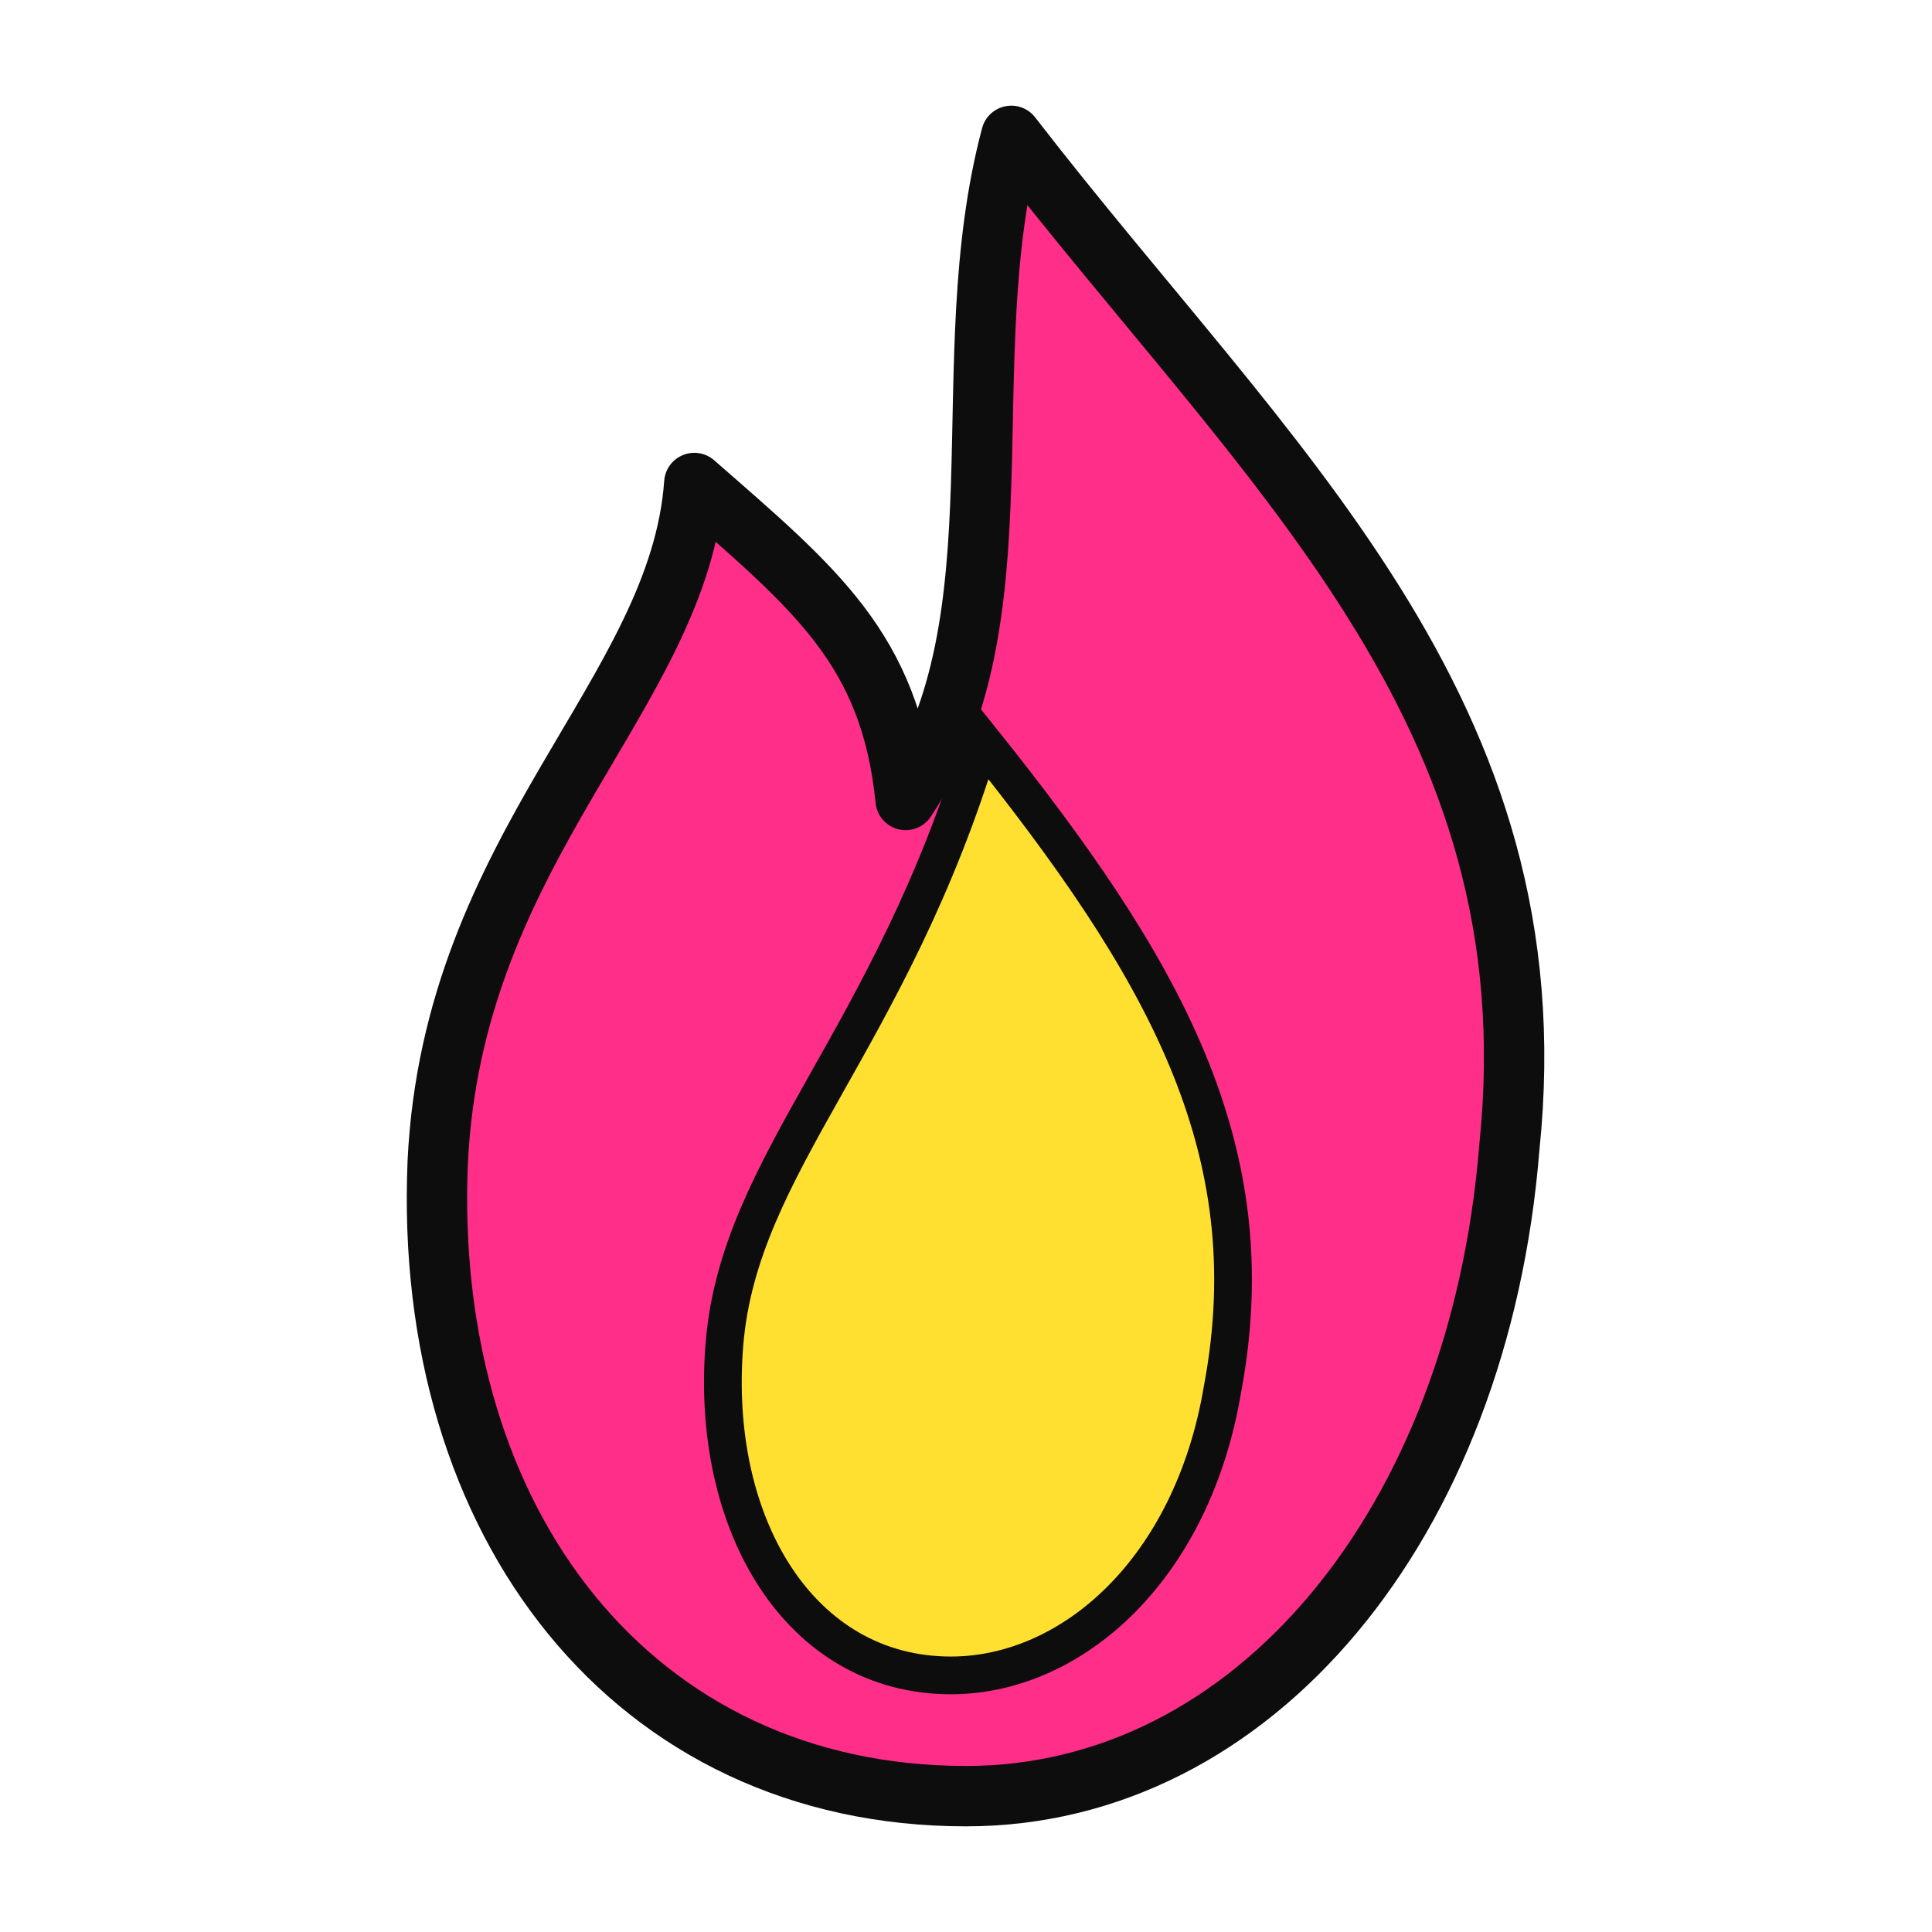
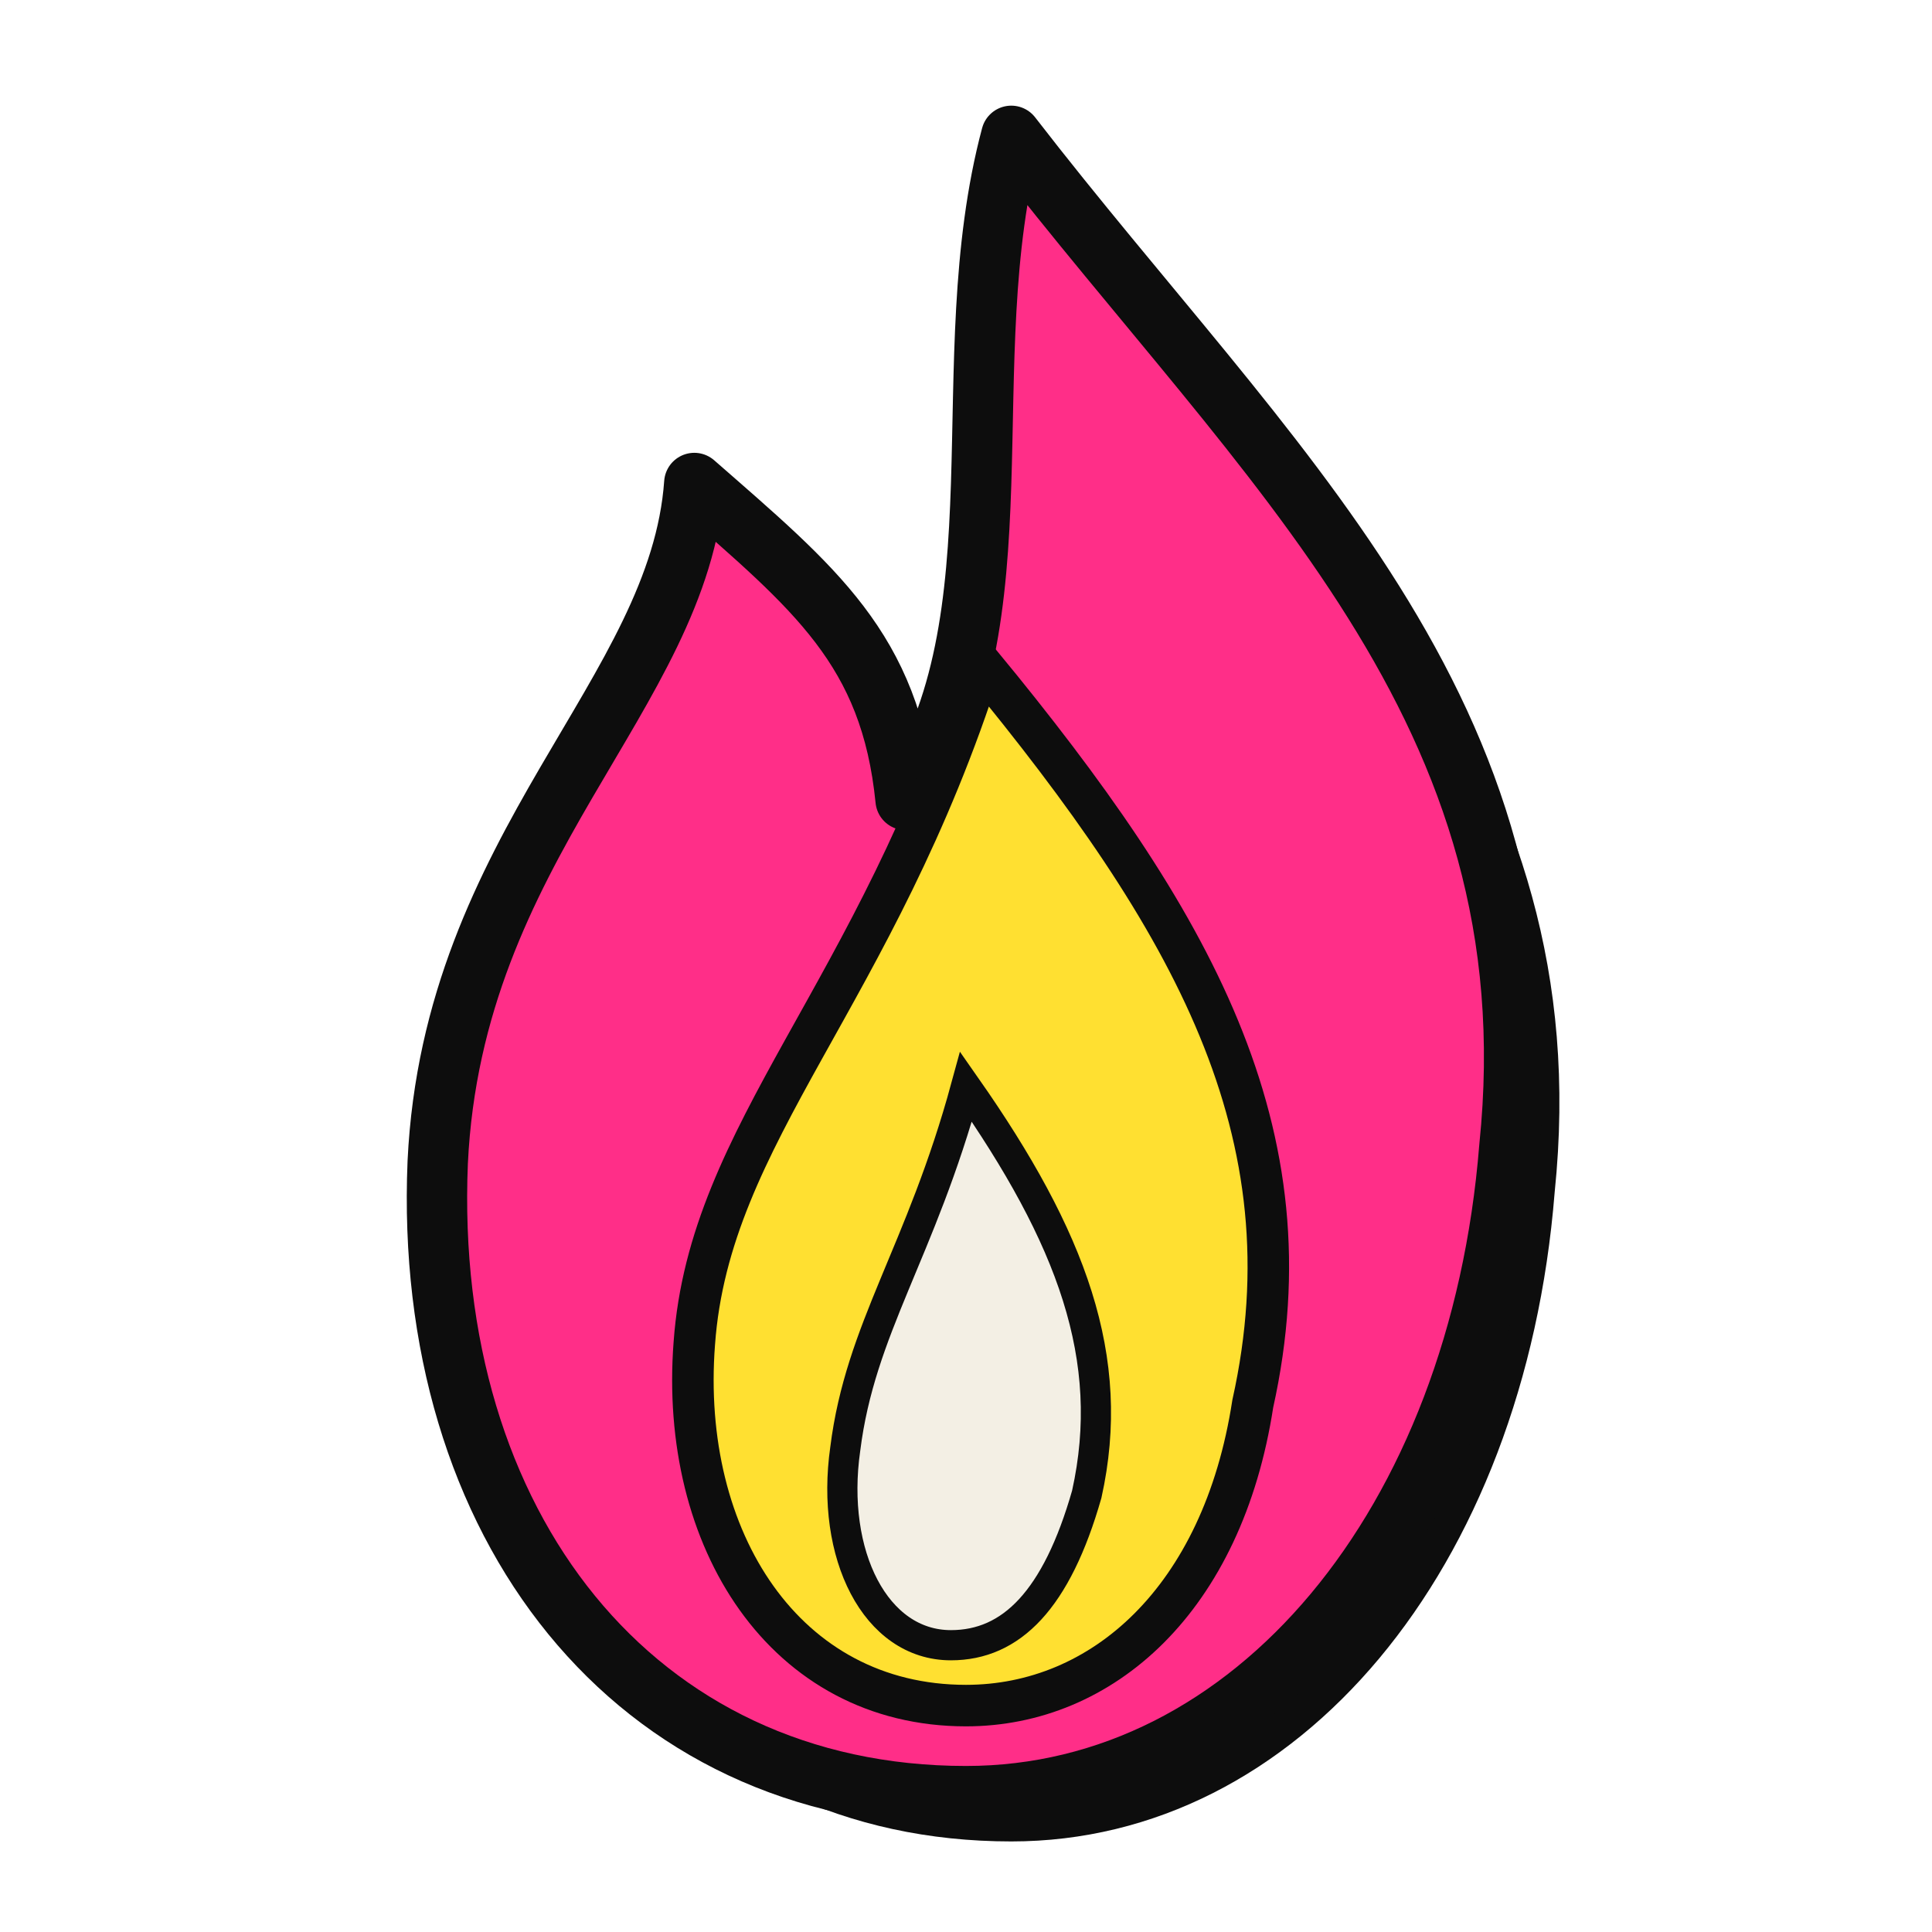
<svg xmlns="http://www.w3.org/2000/svg" viewBox="0 0 256 256" width="256" height="256" role="img" aria-label="Street flame sticker">
+   <path d="M 140 24 C 174 68 212 100 206 158 C 202 208 172 244 134 244 C 90 244 62 208 64 160 C 66 118 96 98 98 70 C 114 84 124 92 126 112 C 142 88 132 54 140 24 Z" fill="#0d0d0d" />
  <path d="M 134 18 C 168 62 206 94 200 152 C 196 202 166 238 128 238 C 84 238 56 202 58 154 C 60 112 90 92 92 64 C 108 78 118 86 120 106 C 136 82 126 48 134 18 Z" fill="#ff2e88" stroke="#0d0d0d" stroke-width="8" stroke-linejoin="round" />
-   <path d="M 130 98 C 154 128 168 152 162 184 C 158 208 142 222 126 222 C 106 222 94 202 96 178 C 98 154 118 138 130 98 Z" fill="#ffe031" stroke="#0d0d0d" stroke-width="5" />
+   <path d="M 130 88 C 158 122 174 150 166 186 C 162 212 146 226 128 226 C 104 226 90 204 92 178 C 94 150 116 132 130 88 Z" fill="#ffe031" stroke="#0d0d0d" stroke-width="5.5" />
+   <path d="M 128 144 C 142 164 148 180 144 198 C 140 212 134 218 126 218 C 116 218 110 206 112 192 C 114 176 122 166 128 144 Z" fill="#f3efe4" stroke="#0d0d0d" stroke-width="4" />
</svg>
